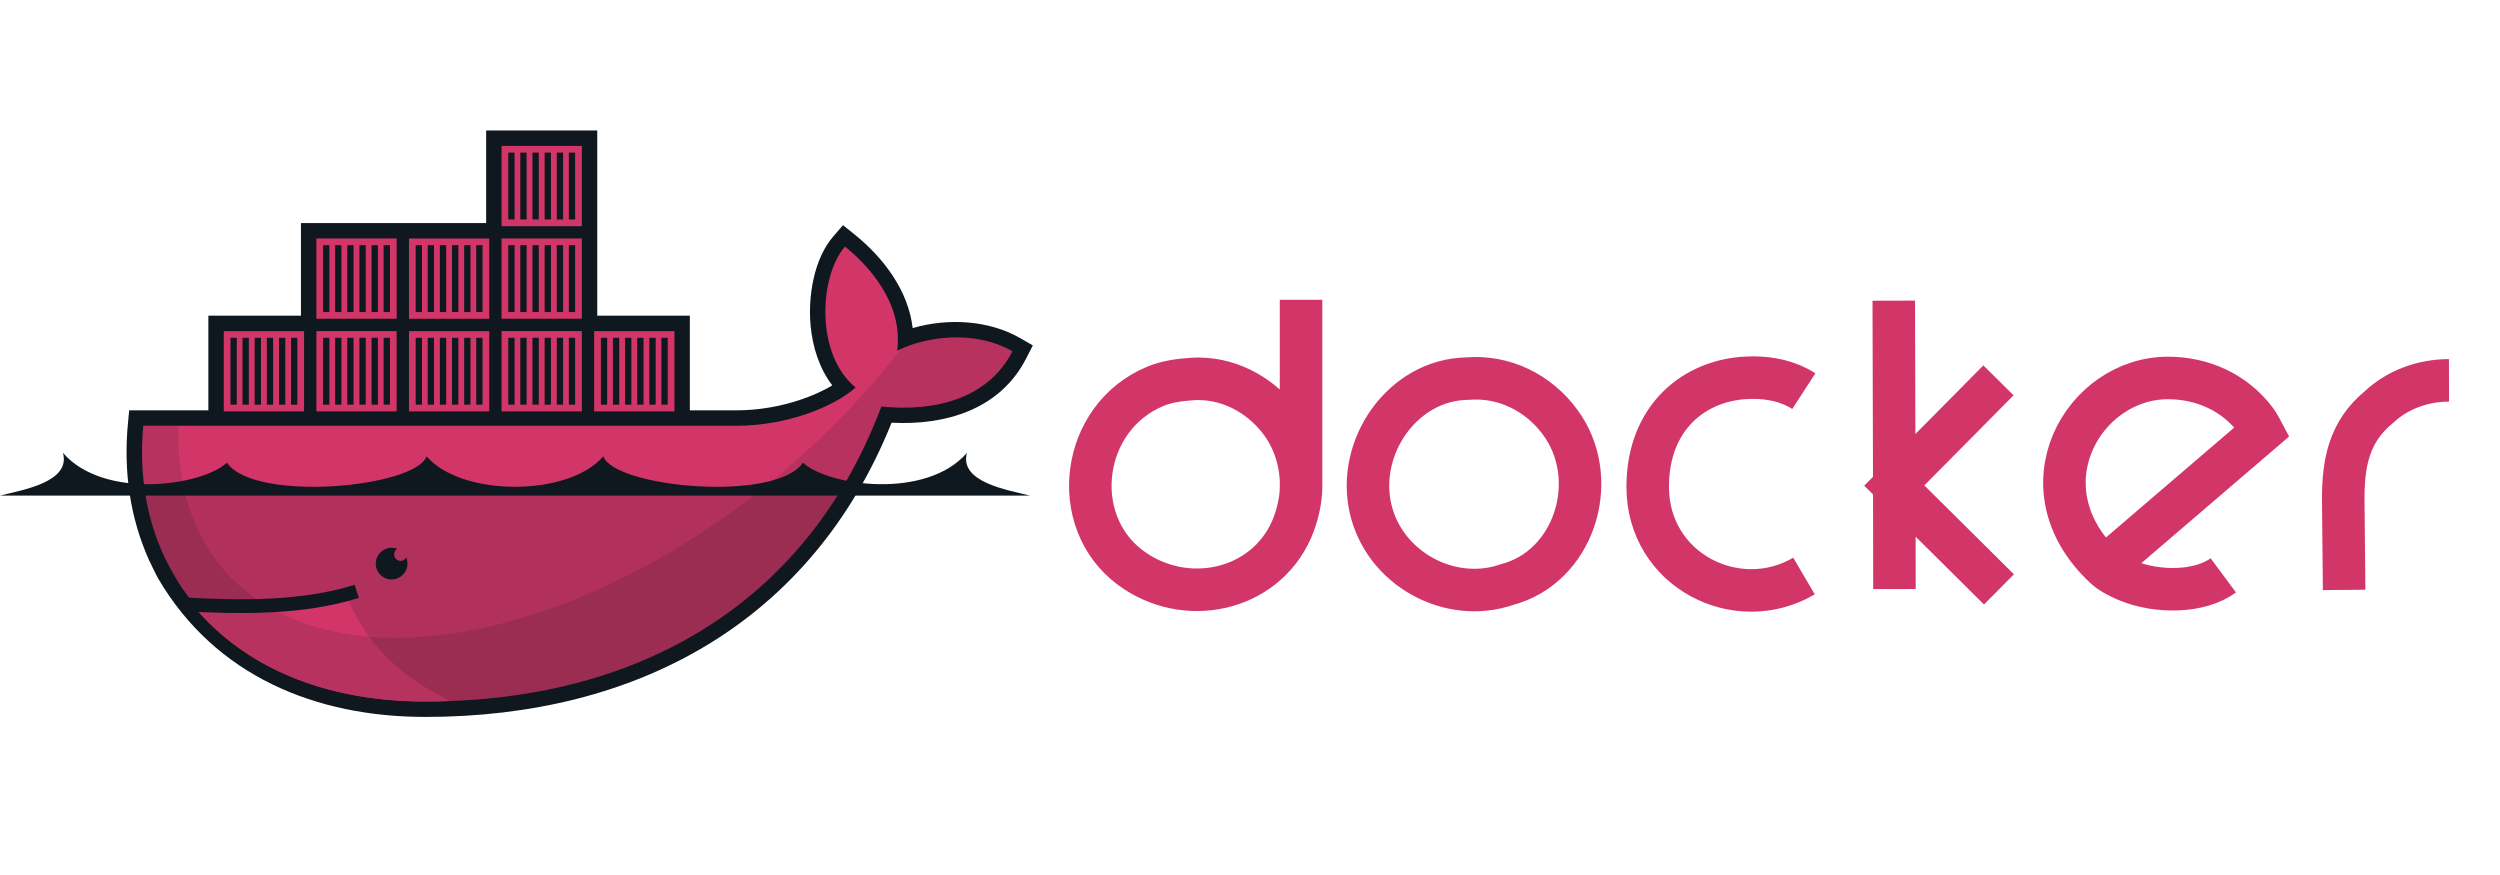
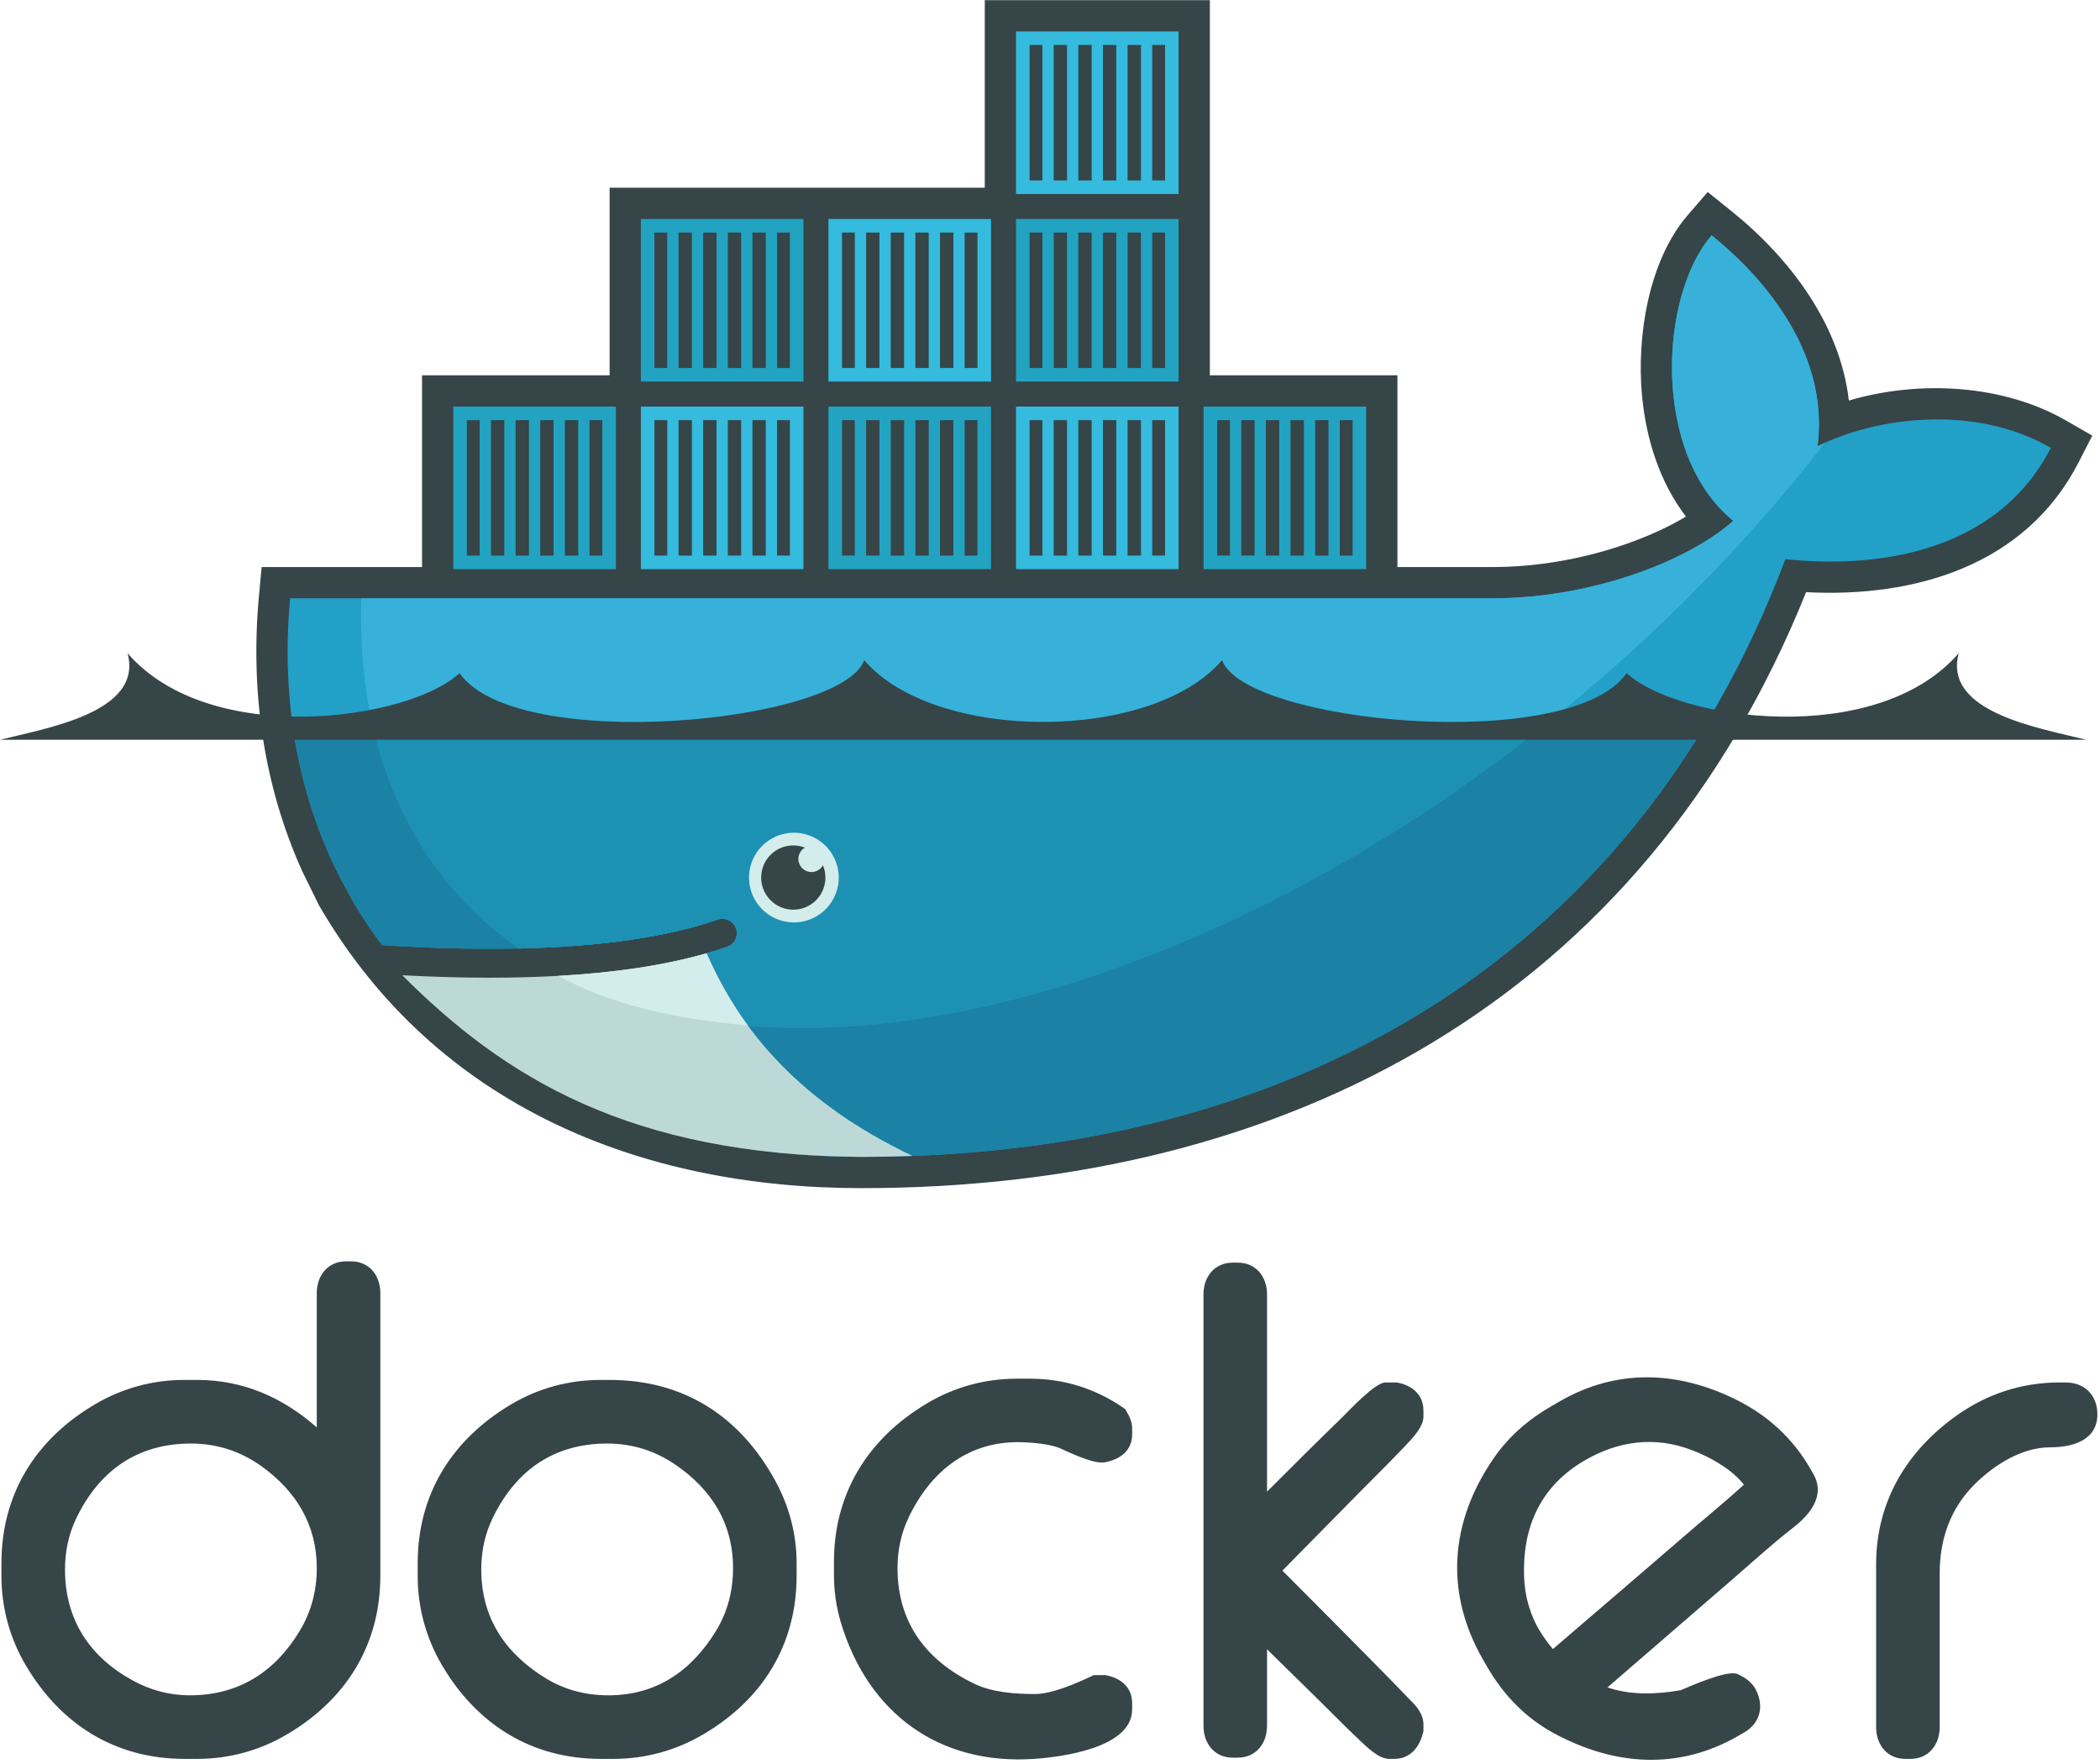
- <svg xmlns="http://www.w3.org/2000/svg" xmlnsXlink="http://www.w3.org/1999/xlink" xmlnsV="http://vecta.io" width="80" height="28" viewBox="0 0 114 28">
-   <g>
-     <g>
-       <g transform="translate(49.718 7.7219)">
-         <path d="M 36.669 13.189 L 36.661 8.469 L 36.638 0.038 M 41.412 3.672 L 36.661 8.469 L 41.435 13.204 M 9.61 8.532 C 9.633 7.52 9.339 6.486 8.743 5.649 C 7.884 4.443 6.494 3.618 4.969 3.602 C 4.867 3.602 4.766 3.602 4.664 3.61 C 4.061 3.647 3.477 3.731 2.961 3.946 C -0.437 5.359 -1.039 10.078 1.827 12.213 C 4.31 14.059 7.922 13.307 9.172 10.486 C 9.436 9.89 9.61 9.139 9.61 8.533 L 9.61 0 M 32.536 4.165 C 31.834 3.71 31.011 3.546 30.199 3.547 C 30.111 3.547 30.021 3.552 29.942 3.555 C 27.594 3.656 25.417 5.315 25.417 8.532 C 25.417 12.336 29.496 14.389 32.545 12.595 M 46.235 12.181 L 53.447 6.001 C 53.447 6.001 53.272 5.669 53.158 5.516 C 52.187 4.213 50.702 3.563 49.142 3.563 C 45.282 3.563 42.386 8.555 46.235 12.181 C 46.501 12.432 46.867 12.629 47.274 12.799 C 48.686 13.387 50.62 13.339 51.665 12.564 M 17.503 3.578 C 17.394 3.58 17.285 3.592 17.175 3.594 C 14.248 3.649 12.137 6.689 12.776 9.509 C 13.399 12.257 16.402 13.884 18.996 12.986 C 22.017 12.192 23.249 8.388 21.59 5.821 C 20.683 4.417 19.145 3.547 17.503 3.578 Z M 61.956 3.672 C 60.77 3.675 59.616 4.09 58.76 4.891 C 57.41 6.004 57.117 7.411 57.135 9.188 L 57.174 13.228" fill-rule="nonzero" stroke="#d23669" stroke-linejoin="miter" stroke-linecap="butt" fill="none" stroke-width="1.939" />
-       </g>
-       <g transform="translate(5.7711 0)">
-         <path d="M 21.464 8.445 L 25.686 8.445 L 25.686 12.761 L 27.821 12.761 C 28.807 12.761 29.821 12.586 30.755 12.269 C 31.214 12.114 31.729 11.897 32.181 11.623 C 31.585 10.845 31.281 9.862 31.192 8.894 C 31.07 7.576 31.336 5.862 32.226 4.83 L 32.67 4.317 L 33.198 4.742 C 34.528 5.812 35.65 7.309 35.847 9.011 C 37.451 8.54 39.333 8.651 40.746 9.467 L 41.326 9.801 L 41.021 10.397 C 39.827 12.732 37.328 13.454 34.885 13.326 C 31.23 22.43 23.271 26.742 13.621 26.742 C 8.635 26.742 4.061 24.878 1.456 20.455 C 1.303 20.18 1.173 19.893 1.034 19.611 C 0.153 17.664 -0.139 15.531 0.059 13.4 L 0.119 12.761 L 3.73 12.761 L 3.73 8.445 L 7.952 8.445 L 7.952 4.222 L 16.397 4.222 L 16.397 0 L 21.464 0 L 21.464 8.445" fill-rule="nonzero" stroke="none" stroke-linejoin="miter" stroke-linecap="butt" fill="#10181f" stroke-width="0.185" />
-       </g>
-       <g transform="translate(6.4776 5.2927)">
-         <path d="M 39.689 4.776 C 38.597 6.91 36.207 7.549 33.714 7.293 C 30.202 16.601 22.264 20.744 12.912 20.744 C 8.688 20.744 5.03 19.415 2.577 16.659 C 2.432 16.455 2.349 16.285 2.12 15.978 C 1.903 15.685 1.692 15.386 1.513 15.068 C 1.504 15.052 1.495 15.036 1.486 15.02 L 1.174 14.46 C 0.246 12.636 -0.158 10.501 0.056 8.172 L 27.114 8.172 C 29.338 8.172 31.509 7.343 32.539 6.427 C 30.693 4.926 30.876 1.361 32.053 0 C 33.074 0.82 34.72 2.549 34.435 4.75 C 35.721 4.103 37.951 3.781 39.689 4.776 Z" fill="#d23669" stroke="none" stroke-width="0.185" stroke-linecap="butt" stroke-linejoin="miter" />
-       </g>
-       <g transform="translate(22.8718 0.7036)">
-         <path d="M 0 0 L 3.66 0 L 3.66 3.66 L 0 3.66 Z" fill-rule="nonzero" stroke="none" stroke-linejoin="miter" stroke-linecap="butt" fill="#d23669" stroke-width="0.185" />
-       </g>
-       <g transform="translate(23.321 1.0082)">
-         <path d="M 0 3.05 L 1e-13 1e-13 M 0.549 3.05 L 0.549 0 M 1.103 3.05 L 1.103 0 M 1.658 3.05 L 1.658 0 M 2.212 3.05 L 2.212 0 M 2.761 3.05 L 2.761 0" fill-rule="nonzero" stroke="#10181f" stroke-linejoin="miter" stroke-linecap="butt" fill="#10181f" stroke-width="0.288" />
-       </g>
-       <g transform="translate(10.2046 9.1506)">
-         <path d="M 0 3.659 L 3.66 3.659 L 3.66 0 L 0 0 Z" fill-rule="nonzero" stroke="none" stroke-linejoin="miter" stroke-linecap="butt" fill="#d23669" stroke-width="0.185" />
-       </g>
-       <g transform="translate(10.6537 9.4533)">
-         <path d="M 1e-13 1e-13 L 0 3.05 M 0.549 0 L 0.549 3.05 M 1.103 0 L 1.103 3.05 M 1.658 0 L 1.658 3.05 M 2.212 0 L 2.212 3.05 M 2.761 0 L 2.761 3.05" fill-rule="nonzero" stroke="#10181f" stroke-linejoin="miter" stroke-linecap="butt" fill="#10181f" stroke-width="0.288" />
-       </g>
-       <g transform="translate(14.427 4.9242)">
-         <path d="M 0 0 L 3.66 0 L 3.66 3.659 L 0 3.659 Z" fill-rule="nonzero" stroke="none" stroke-linejoin="miter" stroke-linecap="butt" fill="#d23669" stroke-width="0.185" />
-       </g>
-       <g transform="translate(14.427 9.1484)">
-         <path d="M 0 0 L 3.66 0 L 3.66 3.66 L 0 3.66 Z" fill-rule="nonzero" stroke="none" stroke-linejoin="miter" stroke-linecap="butt" fill="#d23669" stroke-width="0.185" />
-       </g>
-       <g transform="translate(14.8761 5.2306)">
-         <path d="M 0 3.05 L 1e-13 1e-13 M 0.549 3.05 L 0.549 0 M 1.103 3.05 L 1.103 0 M 1.658 3.05 L 1.658 0 M 2.212 3.05 L 2.212 0 M 2.761 3.05 L 2.761 0" fill-rule="nonzero" stroke="#10181f" stroke-linejoin="miter" stroke-linecap="butt" fill="#10181f" stroke-width="0.288" />
-       </g>
-       <g transform="translate(14.8761 9.453)">
-         <path d="M 0 3.05 L 1e-13 1e-13 M 0.549 3.05 L 0.549 0 M 1.103 3.05 L 1.103 0 M 1.658 3.05 L 1.658 0 M 2.212 3.05 L 2.212 0 M 2.761 3.05 L 2.761 0" fill-rule="nonzero" stroke="#10181f" stroke-linejoin="miter" stroke-linecap="butt" fill="#10181f" stroke-width="0.288" />
-       </g>
-       <g transform="translate(18.6494 9.1506)">
-         <path d="M 0 3.659 L 3.66 3.659 L 3.66 0 L 0 0 Z" fill-rule="nonzero" stroke="none" stroke-linejoin="miter" stroke-linecap="butt" fill="#d23669" stroke-width="0.185" />
-       </g>
-       <g transform="translate(18.6494 4.9261)">
-         <path d="M 0 3.66 L 3.66 3.66 L 3.66 0 L 0 0 Z" fill-rule="nonzero" stroke="none" stroke-linejoin="miter" stroke-linecap="butt" fill="#d23669" stroke-width="0.185" />
-       </g>
-       <g transform="translate(19.0986 9.4533)">
-         <path d="M 1e-13 1e-13 L 0 3.05 M 0.549 0 L 0.549 3.05 M 1.103 0 L 1.103 3.05 M 1.658 0 L 1.658 3.05 M 2.212 0 L 2.212 3.05 M 2.761 0 L 2.761 3.05" fill-rule="nonzero" stroke="#10181f" stroke-linejoin="miter" stroke-linecap="butt" fill="#10181f" stroke-width="0.288" />
-       </g>
-       <g transform="translate(19.0986 5.2309)">
-         <path d="M 1e-13 1e-13 L 0 3.05 M 0.549 0 L 0.549 3.05 M 1.103 0 L 1.103 3.05 M 1.658 0 L 1.658 3.05 M 2.212 0 L 2.212 3.05 M 2.761 0 L 2.761 3.05" fill-rule="nonzero" stroke="#10181f" stroke-linejoin="miter" stroke-linecap="butt" fill="#10181f" stroke-width="0.288" />
-       </g>
-       <g transform="translate(22.8718 4.9242)">
-         <path d="M 0 0 L 3.66 0 L 3.66 3.659 L 0 3.659 Z" fill-rule="nonzero" stroke="none" stroke-linejoin="miter" stroke-linecap="butt" fill="#d23669" stroke-width="0.185" />
-       </g>
-       <g transform="translate(22.8718 9.1484)">
-         <path d="M 0 0 L 3.66 0 L 3.66 3.66 L 0 3.66 Z" fill-rule="nonzero" stroke="none" stroke-linejoin="miter" stroke-linecap="butt" fill="#d23669" stroke-width="0.185" />
-       </g>
-       <g transform="translate(23.321 5.2306)">
-         <path d="M 0 3.05 L 1e-13 1e-13 M 0.549 3.05 L 0.549 0 M 1.103 3.05 L 1.103 0 M 1.658 3.05 L 1.658 0 M 2.212 3.05 L 2.212 0 M 2.761 3.05 L 2.761 0" fill-rule="nonzero" stroke="#10181f" stroke-linejoin="miter" stroke-linecap="butt" fill="#10181f" stroke-width="0.288" />
-       </g>
-       <g transform="translate(23.321 9.453)">
-         <path d="M 0 3.05 L 1e-13 1e-13 M 0.549 3.05 L 0.549 0 M 1.103 3.05 L 1.103 0 M 1.658 3.05 L 1.658 0 M 2.212 3.05 L 2.212 0 M 2.761 3.05 L 2.761 0" fill-rule="nonzero" stroke="#10181f" stroke-linejoin="miter" stroke-linecap="butt" fill="#10181f" stroke-width="0.288" />
-       </g>
-       <g transform="translate(27.0943 9.1506)">
-         <path d="M 0 3.659 L 3.66 3.659 L 3.66 0 L 0 0 Z" fill-rule="nonzero" stroke="none" stroke-linejoin="miter" stroke-linecap="butt" fill="#d23669" stroke-width="0.185" />
-       </g>
-       <g transform="translate(27.5434 9.4533)">
-         <path d="M 1e-13 1e-13 L 0 3.05 M 0.549 0 L 0.549 3.05 M 1.103 0 L 1.103 3.05 M 1.658 0 L 1.658 3.05 M 2.212 0 L 2.212 3.05 M 2.761 0 L 2.761 3.05" fill-rule="nonzero" stroke="#10181f" stroke-linejoin="miter" stroke-linecap="butt" fill="#10181f" stroke-width="0.288" />
-       </g>
-       <g transform="translate(16.8474 18.7414)">
-         <path d="M 2.019 1.01 C 2.019 1.567 1.567 2.019 1.01 2.019 C 0.452 2.019 0 1.567 0 1.01 C 0 0.452 0.452 0 1.01 0 C 1.567 0 2.019 0.452 2.019 1.01 Z" fill-rule="nonzero" stroke="none" stroke-linejoin="miter" stroke-linecap="butt" fill="#d23669" stroke-width="0.185" />
-       </g>
-       <g transform="translate(0 14.6992)">
-         <path d="M 18.119 4.378 C 18.004 4.445 17.948 4.58 17.983 4.709 C 18.017 4.838 18.133 4.927 18.266 4.928 C 18.378 4.928 18.475 4.866 18.525 4.774 C 18.561 4.86 18.58 4.954 18.58 5.052 C 18.58 5.451 18.256 5.775 17.857 5.775 C 17.457 5.775 17.134 5.451 17.134 5.052 C 17.134 4.652 17.458 4.329 17.857 4.328 C 17.947 4.328 18.035 4.345 18.119 4.377 Z M 0 1.95 L 46.964 1.95 C 45.941 1.691 43.728 1.34 44.093 0 C 42.234 2.152 37.75 1.509 36.618 0.449 C 35.358 2.276 28.021 1.582 27.51 0.158 C 25.93 2.012 21.034 2.012 19.454 0.158 C 18.942 1.58 11.606 2.276 10.346 0.449 C 9.214 1.51 4.732 2.152 2.871 0 C 3.236 1.34 1.023 1.691 0 1.95" fill-rule="nonzero" stroke="none" stroke-linejoin="miter" stroke-linecap="butt" fill="#10181f" stroke-width="0.185" />
-       </g>
-       <g transform="translate(6.6041 16.4347)">
-         <path d="M 1.386 3.926 C 1.377 3.91 1.368 3.894 1.359 3.878 L 1.048 3.318 C 0.53 2.301 0.176 1.187 0 0 L 31.715 0 C 27.658 6.61 20.733 9.602 12.785 9.602 C 8.562 9.602 4.904 8.273 2.45 5.517 C 2.305 5.313 2.223 5.143 1.994 4.836 C 1.777 4.543 1.565 4.244 1.386 3.926 Z" fill="#10181f" stroke="none" stroke-width="0.185" stroke-linecap="butt" stroke-linejoin="miter" fill-opacity="0.17" />
-       </g>
-       <g transform="translate(8.9289 21.4585)">
-         <path d="M 11.612 4.56 C 9.112 3.373 7.739 1.76 6.976 0 L 0 0.304 C 0.04 0.367 0.08 0.428 0.125 0.493 C 2.579 3.249 6.237 4.579 10.46 4.579 C 10.845 4.579 11.227 4.572 11.607 4.557 C 11.621 4.557 11.635 4.556 11.649 4.556" fill="#d23669" stroke="none" stroke-width="0.185" stroke-linecap="butt" stroke-linejoin="miter" />
-       </g>
-       <g transform="translate(6.4777 9.4359)">
-         <path d="M 34.609 0.523 C 35.914 -0.066 38.027 -0.318 39.687 0.64 C 38.597 2.766 36.207 3.405 33.714 3.15 C 30.202 12.458 22.264 16.601 12.912 16.601 C 8.688 16.601 5.03 15.271 2.577 12.516 C 2.432 12.312 2.349 12.142 2.12 11.835 C 1.903 11.542 1.692 11.242 1.513 10.925 C 1.504 10.909 1.495 10.893 1.486 10.877 L 1.174 10.317 C 0.246 8.492 -0.158 6.358 0.056 4.027 L 1.659 4.027 C 1.548 7.582 2.863 10.279 5.196 11.91 C 5.533 12.113 5.869 12.328 6.212 12.521 C 9.395 14.154 14.008 14.144 19.3 12.111 C 25.231 9.833 30.757 5.497 34.615 0.52 L 34.609 0.53" stroke="none" stroke-width="0.185" stroke-linecap="butt" stroke-linejoin="miter" fill="#10181f" fill-opacity="0.14" />
-       </g>
-       <g transform="translate(8.4251 21.016)">
-         <path d="M 0 0.595 C 2.616 0.738 5.407 0.763 7.843 0" fill-rule="nonzero" stroke="#10181f" stroke-linejoin="miter" fill="none" stroke-width="0.628" />
-       </g>
-     </g>
+ <svg xmlns="http://www.w3.org/2000/svg" width="2500" height="2100" viewBox="0 0 256 215">
+   <g fill="none" fill-rule="evenodd">
+     <path d="M38.617 173.984v-16.362c0-2.15 1.344-3.877 3.57-3.877h.616c2.225 0 3.563 1.729 3.563 3.877v34.447c0 8.4-4.15 15.084-11.382 19.342a21.374 21.374 0 0 1-10.945 2.985h-1.537c-8.402 0-15.077-4.153-19.342-11.38a21.314 21.314 0 0 1-2.984-10.947v-1.535c0-8.403 4.152-15.083 11.378-19.349a21.298 21.298 0 0 1 10.948-2.985h1.537c5.686 0 10.51 2.204 14.578 5.784zM7.924 191.3c0 6.068 2.941 10.63 8.258 13.54 2.15 1.176 4.484 1.808 6.937 1.808 5.956 0 10.374-2.81 13.421-7.857 1.417-2.348 2.077-4.917 2.077-7.648 0-5.26-2.49-9.365-6.729-12.414-2.57-1.848-5.463-2.775-8.618-2.775-6.492 0-11.164 3.28-13.968 9.106-.946 1.97-1.378 4.061-1.378 6.24zm65.324-23.1h1.074c8.978 0 15.806 4.355 20.133 12.192 1.73 3.135 2.656 6.557 2.656 10.142v1.535c0 8.4-4.142 15.093-11.385 19.343-3.353 1.967-7.057 2.984-10.943 2.984h-1.535c-8.402 0-15.079-4.153-19.342-11.38a21.316 21.316 0 0 1-2.987-10.947v-1.535c0-8.404 4.169-15.062 11.377-19.347 3.351-1.991 7.058-2.987 10.952-2.987zm-14.58 23.1c0 5.89 2.89 10.223 7.865 13.27 2.336 1.43 4.909 2.078 7.638 2.078 5.82 0 10.122-2.951 13.116-7.863 1.428-2.342 2.074-4.915 2.074-7.642 0-5.477-2.638-9.661-7.148-12.693-2.471-1.663-5.222-2.496-8.198-2.496-6.492 0-11.164 3.28-13.967 9.106-.948 1.97-1.38 4.061-1.38 6.24zm70.656-14.727c-1.17-.548-3.36-.73-4.624-.778-6.474-.244-11.158 3.402-13.906 9.113-.949 1.97-1.382 4.055-1.382 6.235 0 6.637 3.485 11.284 9.409 14.117 2.164 1.034 4.958 1.23 7.323 1.23 2.08 0 5.02-1.274 6.866-2.151l.32-.152h1.433l.158.032c1.762.367 3.092 1.484 3.092 3.38v.767c0 4.718-8.622 5.798-11.912 6.028-11.61.803-20.293-5.573-23.603-16.647-.575-1.923-.834-3.833-.834-5.837v-1.533c0-8.403 4.17-15.059 11.377-19.34 3.351-1.99 7.057-2.99 10.95-2.99h1.536c4.13 0 7.934 1.173 11.344 3.502l.28.194.177.292c.368.61.685 1.316.685 2.042v.767c0 1.978-1.48 3.042-3.266 3.386l-.148.026h-.458c-1.156 0-3.785-1.197-4.817-1.683zm25.134 5.247c3.01-3.014 6.03-6.022 9.085-8.986.851-.827 4.074-4.327 5.343-4.327h1.388l.158.033c1.768.367 3.092 1.486 3.092 3.386v.766c0 1.296-1.518 2.802-2.355 3.689-1.78 1.887-3.654 3.712-5.476 5.56l-9.362 9.504c4.031 4.04 8.058 8.083 12.056 12.154a313.304 313.304 0 0 1 3.301 3.396c.385.405.953.909 1.276 1.47.347.526.56 1.119.56 1.752v.8l-.045.185c-.435 1.768-1.557 3.194-3.516 3.194h-.617c-1.282 0-2.73-1.45-3.608-2.279-1.81-1.706-3.557-3.5-5.331-5.243l-5.949-5.84v9.334c0 2.15-1.346 3.878-3.569 3.878h-.61c-2.226 0-3.57-1.728-3.57-3.878v-52.596c0-2.15 1.345-3.87 3.57-3.87h.61c2.223 0 3.569 1.72 3.569 3.87v24.048zm96.577-13.313h.77c2.324 0 3.875 1.566 3.875 3.877 0 3.208-3.067 4.029-5.72 4.029-3.48 0-6.803 2.107-9.202 4.47-2.991 2.949-4.3 6.726-4.3 10.878v18.759c0 2.15-1.343 3.876-3.57 3.876h-.612c-2.227 0-3.569-1.725-3.569-3.876v-19.836c0-7.617 3.708-13.835 9.89-18.196 3.691-2.605 7.919-3.98 12.438-3.98zm-55.074 37.176c2.82.985 6.035.844 8.928.34 1.48-.629 5.264-2.28 6.656-2.038l.217.037.2.098c.85.412 1.661.995 2.095 1.86 1.014 2.027.527 4.065-1.465 5.216l-.663.383c-7.35 4.242-15.168 3.654-22.495-.308-3.503-1.894-6.183-4.705-8.16-8.132l-.462-.801c-4.719-8.172-4.082-16.768 1.24-24.539 1.837-2.686 4.238-4.761 7.045-6.384l1.062-.613c6.922-3.996 14.341-3.722 21.45-.215 3.823 1.886 6.92 4.697 9.054 8.394l.384.666c1.55 2.686-.458 5.026-2.531 6.626-2.406 1.856-4.835 4.09-7.141 6.08-5.142 4.439-10.276 8.888-15.414 13.33zm-6.655-4.674c5.75-4.93 11.502-9.865 17.237-14.816 1.96-1.69 4.109-3.444 6.053-5.221-1.56-1.966-4.166-3.383-6.38-4.228-4.47-1.703-8.877-1.131-12.976 1.235-5.365 3.098-7.65 8.031-7.45 14.17.08 2.418.73 4.748 2.013 6.805.452.725.957 1.406 1.503 2.055zM147.488 45.732h22.866v23.375h11.561c5.34 0 10.831-.951 15.887-2.664 2.485-.843 5.273-2.015 7.724-3.49-3.228-4.214-4.876-9.535-5.36-14.78-.66-7.135.78-16.421 5.608-22.005l2.404-2.78 2.864 2.303c7.211 5.793 13.276 13.889 14.345 23.118 8.683-2.554 18.878-1.95 26.531 2.467l3.14 1.812-1.652 3.226C246.933 68.946 233.4 72.86 220.17 72.167c-19.797 49.309-62.898 72.653-115.157 72.653-27 0-51.77-10.093-65.876-34.047l-.231-.39-2.055-4.182c-4.768-10.544-6.352-22.095-5.278-33.637l.323-3.457H51.45V45.732h22.865V22.866h45.733V0h27.44v45.732" fill="#364548" />
+     <path d="M221.57 54.38c1.533-11.916-7.384-21.275-12.914-25.719-6.373 7.368-7.363 26.678 2.635 34.808-5.58 4.956-17.337 9.448-29.376 9.448H35.37c-1.17 12.567 1.036 24.14 6.075 34.045l1.667 3.05a56.536 56.536 0 0 0 3.455 5.184c6.025.387 11.58.52 16.662.408h.002c9.987-.22 18.136-1.4 24.312-3.54a1.761 1.761 0 0 1 1.153 3.326c-.822.286-1.678.552-2.562.805h-.003c-4.863 1.389-10.078 2.323-16.806 2.738.4.007-.416.06-.418.06-.229.015-.517.048-.747.06-2.648.149-5.506.18-8.428.18-3.196 0-6.343-.06-9.862-.24l-.09.06c12.21 13.724 31.302 21.955 55.234 21.955 50.648 0 93.608-22.452 112.632-72.857 13.496 1.385 26.467-2.057 32.367-13.575-9.398-5.423-21.484-3.694-28.443-.196" fill="#22A0C8" />
+     <path d="M221.57 54.38c1.533-11.916-7.384-21.275-12.914-25.719-6.373 7.368-7.363 26.678 2.635 34.808-5.58 4.956-17.337 9.448-29.376 9.448H44.048c-.598 19.246 6.544 33.855 19.18 42.687h.003c9.987-.22 18.136-1.4 24.312-3.54a1.761 1.761 0 0 1 1.153 3.326c-.822.286-1.678.552-2.562.805h-.003c-4.863 1.389-10.526 2.443-17.254 2.858-.002 0-.163-.155-.165-.155 17.237 8.842 42.23 8.81 70.885-2.197 32.13-12.344 62.029-35.86 82.89-62.757-.314.142-.62.287-.917.436" fill="#37B1D9" />
+     <path d="M35.645 88.186c.91 6.732 2.88 13.035 5.8 18.776l1.667 3.05a56.432 56.432 0 0 0 3.455 5.184c6.026.387 11.581.52 16.664.408 9.987-.22 18.136-1.4 24.312-3.54a1.761 1.761 0 0 1 1.153 3.326c-.822.286-1.678.552-2.562.805h-.003c-4.863 1.389-10.496 2.383-17.224 2.799-.231.014-.634.017-.867.03-2.646.148-5.475.239-8.398.239-3.195 0-6.463-.061-9.98-.24 12.21 13.724 31.42 21.985 55.352 21.985 43.36 0 81.084-16.458 102.979-52.822H35.645" fill="#1B81A5" />
+     <path d="M45.367 88.186c2.592 11.82 8.821 21.099 17.864 27.418 9.987-.22 18.136-1.4 24.312-3.54a1.761 1.761 0 0 1 1.153 3.326c-.822.286-1.678.552-2.562.805h-.003c-4.863 1.389-10.615 2.383-17.344 2.799 17.236 8.84 42.157 8.713 70.81-2.293 17.334-6.66 34.017-16.574 48.984-28.515H45.367" fill="#1D91B4" />
+     <path d="M55.26 49.543h19.818v19.818H55.26V49.543zm1.651 1.652h1.564V67.71h-1.564V51.195zm2.94 0h1.627V67.71h-1.626V51.195zm3.002 0h1.627V67.71h-1.627V51.195zm3.004 0h1.626V67.71h-1.626V51.195zm3.003 0h1.626V67.71H68.86V51.195zm3.002 0h1.565V67.71h-1.565V51.195zM78.126 26.677h19.819v19.817h-19.82V26.677zm1.652 1.652h1.563v16.514h-1.563V28.329zm2.94 0h1.626v16.514h-1.625V28.329zm3.002 0h1.626v16.514H85.72V28.329zm3.003 0h1.626v16.514h-1.626V28.329zm3.003 0h1.627v16.514h-1.627V28.329zm3.002 0h1.566v16.514h-1.566V28.329z" fill="#23A3C2" />
+     <path d="M78.126 49.543h19.819v19.818h-19.82V49.543zm1.652 1.652h1.563V67.71h-1.563V51.195zm2.94 0h1.626V67.71h-1.625V51.195zm3.002 0h1.626V67.71H85.72V51.195zm3.003 0h1.626V67.71h-1.626V51.195zm3.003 0h1.627V67.71h-1.627V51.195zm3.002 0h1.566V67.71h-1.566V51.195z" fill="#34BBDE" />
+     <path d="M100.993 49.543h19.818v19.818h-19.818V49.543zm1.651 1.652h1.563V67.71h-1.563V51.195zm2.94 0h1.626V67.71h-1.626V51.195zm3.003 0h1.626V67.71h-1.626V51.195zm3.003 0h1.626V67.71h-1.626V51.195zm3.002 0h1.628V67.71h-1.628V51.195zm3.003 0h1.564V67.71h-1.564V51.195z" fill="#23A3C2" />
+     <path d="M100.993 26.677h19.818v19.817h-19.818V26.677zm1.651 1.652h1.563v16.514h-1.563V28.329zm2.94 0h1.626v16.514h-1.626V28.329zm3.003 0h1.626v16.514h-1.626V28.329zm3.003 0h1.626v16.514h-1.626V28.329zm3.002 0h1.628v16.514h-1.628V28.329zm3.003 0h1.564v16.514h-1.564V28.329zM123.859 49.543h19.818v19.818h-19.818V49.543zm1.652 1.652h1.563V67.71h-1.563V51.195zm2.94 0h1.626V67.71h-1.626V51.195zm3.002 0h1.626V67.71h-1.626V51.195zm3.003 0h1.627V67.71h-1.627V51.195zm3.003 0h1.627V67.71h-1.627V51.195zm3.003 0h1.564V67.71h-1.564V51.195z" fill="#34BBDE" />
+     <path d="M123.859 26.677h19.818v19.817h-19.818V26.677zm1.652 1.652h1.563v16.514h-1.563V28.329zm2.94 0h1.626v16.514h-1.626V28.329zm3.002 0h1.626v16.514h-1.626V28.329zm3.003 0h1.627v16.514h-1.627V28.329zm3.003 0h1.627v16.514h-1.627V28.329zm3.003 0h1.564v16.514h-1.564V28.329z" fill="#23A3C2" />
+     <path d="M123.859 3.81h19.818V23.63h-19.818V3.81zm1.652 1.651h1.563v16.516h-1.563V5.46zm2.94 0h1.626v16.516h-1.626V5.46zm3.002 0h1.626v16.516h-1.626V5.46zm3.003 0h1.627v16.516h-1.627V5.46zm3.003 0h1.627v16.516h-1.627V5.46zm3.003 0h1.564v16.516h-1.564V5.46z" fill="#34BBDE" />
+     <path d="M146.725 49.543h19.818v19.818h-19.818V49.543zm1.65 1.652h1.565V67.71h-1.564V51.195zm2.94 0h1.627V67.71h-1.626V51.195zm3.004 0h1.627V67.71h-1.627V51.195zm3.002 0h1.627V67.71h-1.627V51.195zm3.004 0h1.626V67.71h-1.626V51.195zm3.002 0h1.564V67.71h-1.564V51.195z" fill="#23A3C2" />
+     <path d="M96.704 101.492a5.468 5.468 0 1 1-.002 10.935 5.468 5.468 0 0 1 .002-10.935" fill="#D3ECEC" />
+     <path d="M96.704 103.043c.5 0 .977.094 1.417.265a1.598 1.598 0 0 0 .798 2.98c.605 0 1.13-.335 1.402-.831a3.915 3.915 0 1 1-3.617-2.414M0 90.162h254.327c-5.537-1.404-17.52-3.302-15.544-10.56-10.07 11.652-34.353 8.175-40.482 2.43-6.824 9.898-46.554 6.135-49.325-1.576-8.556 10.041-35.067 10.041-43.623 0-2.773 7.711-42.502 11.474-49.327 1.575-6.128 5.746-30.41 9.223-40.48-2.428C17.522 86.86 5.539 88.758 0 90.163" fill="#364548" />
+     <path d="M111.237 140.89c-13.54-6.425-20.971-15.16-25.106-24.694-5.03 1.435-11.075 2.353-18.1 2.747-2.646.148-5.43.224-8.35.224-3.368 0-6.917-.1-10.643-.297 12.417 12.41 27.692 21.964 55.976 22.138 2.088 0 4.16-.04 6.223-.118" fill="#BDD9D7" />
+     <path d="M91.16 124.994c-1.873-2.543-3.69-5.739-5.026-8.8-5.03 1.437-11.077 2.355-18.103 2.75 4.826 2.619 11.727 5.046 23.13 6.05" fill="#D3ECEC" />
  </g>
</svg>
